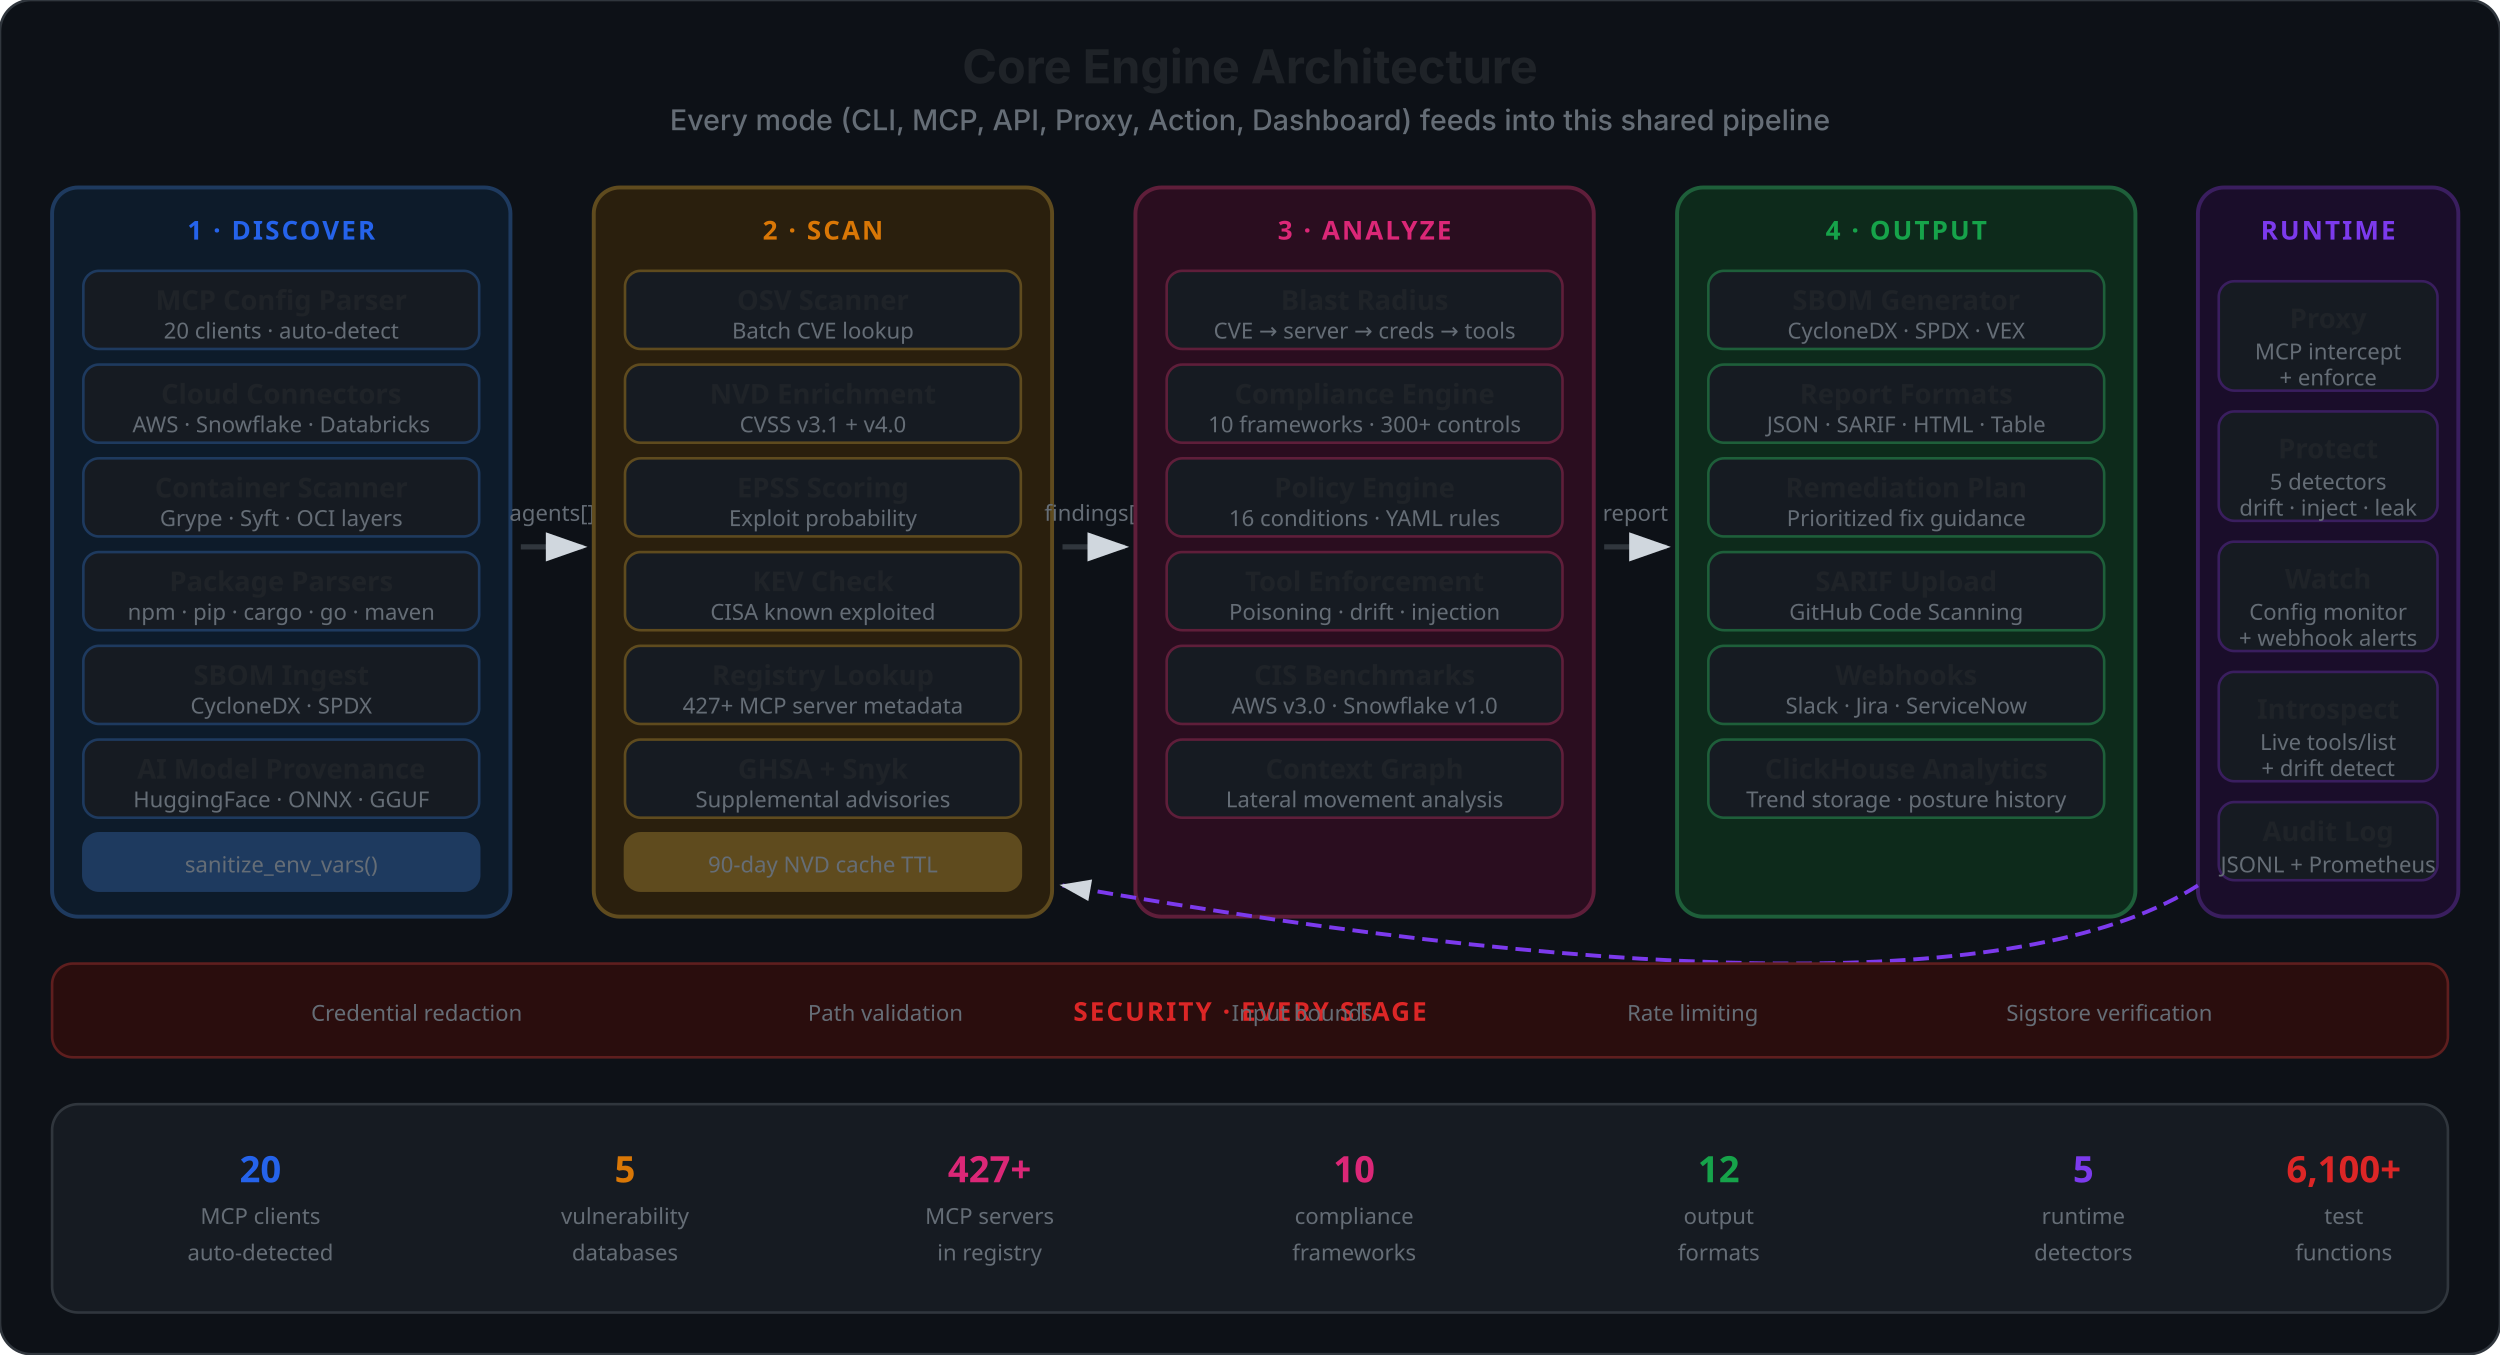
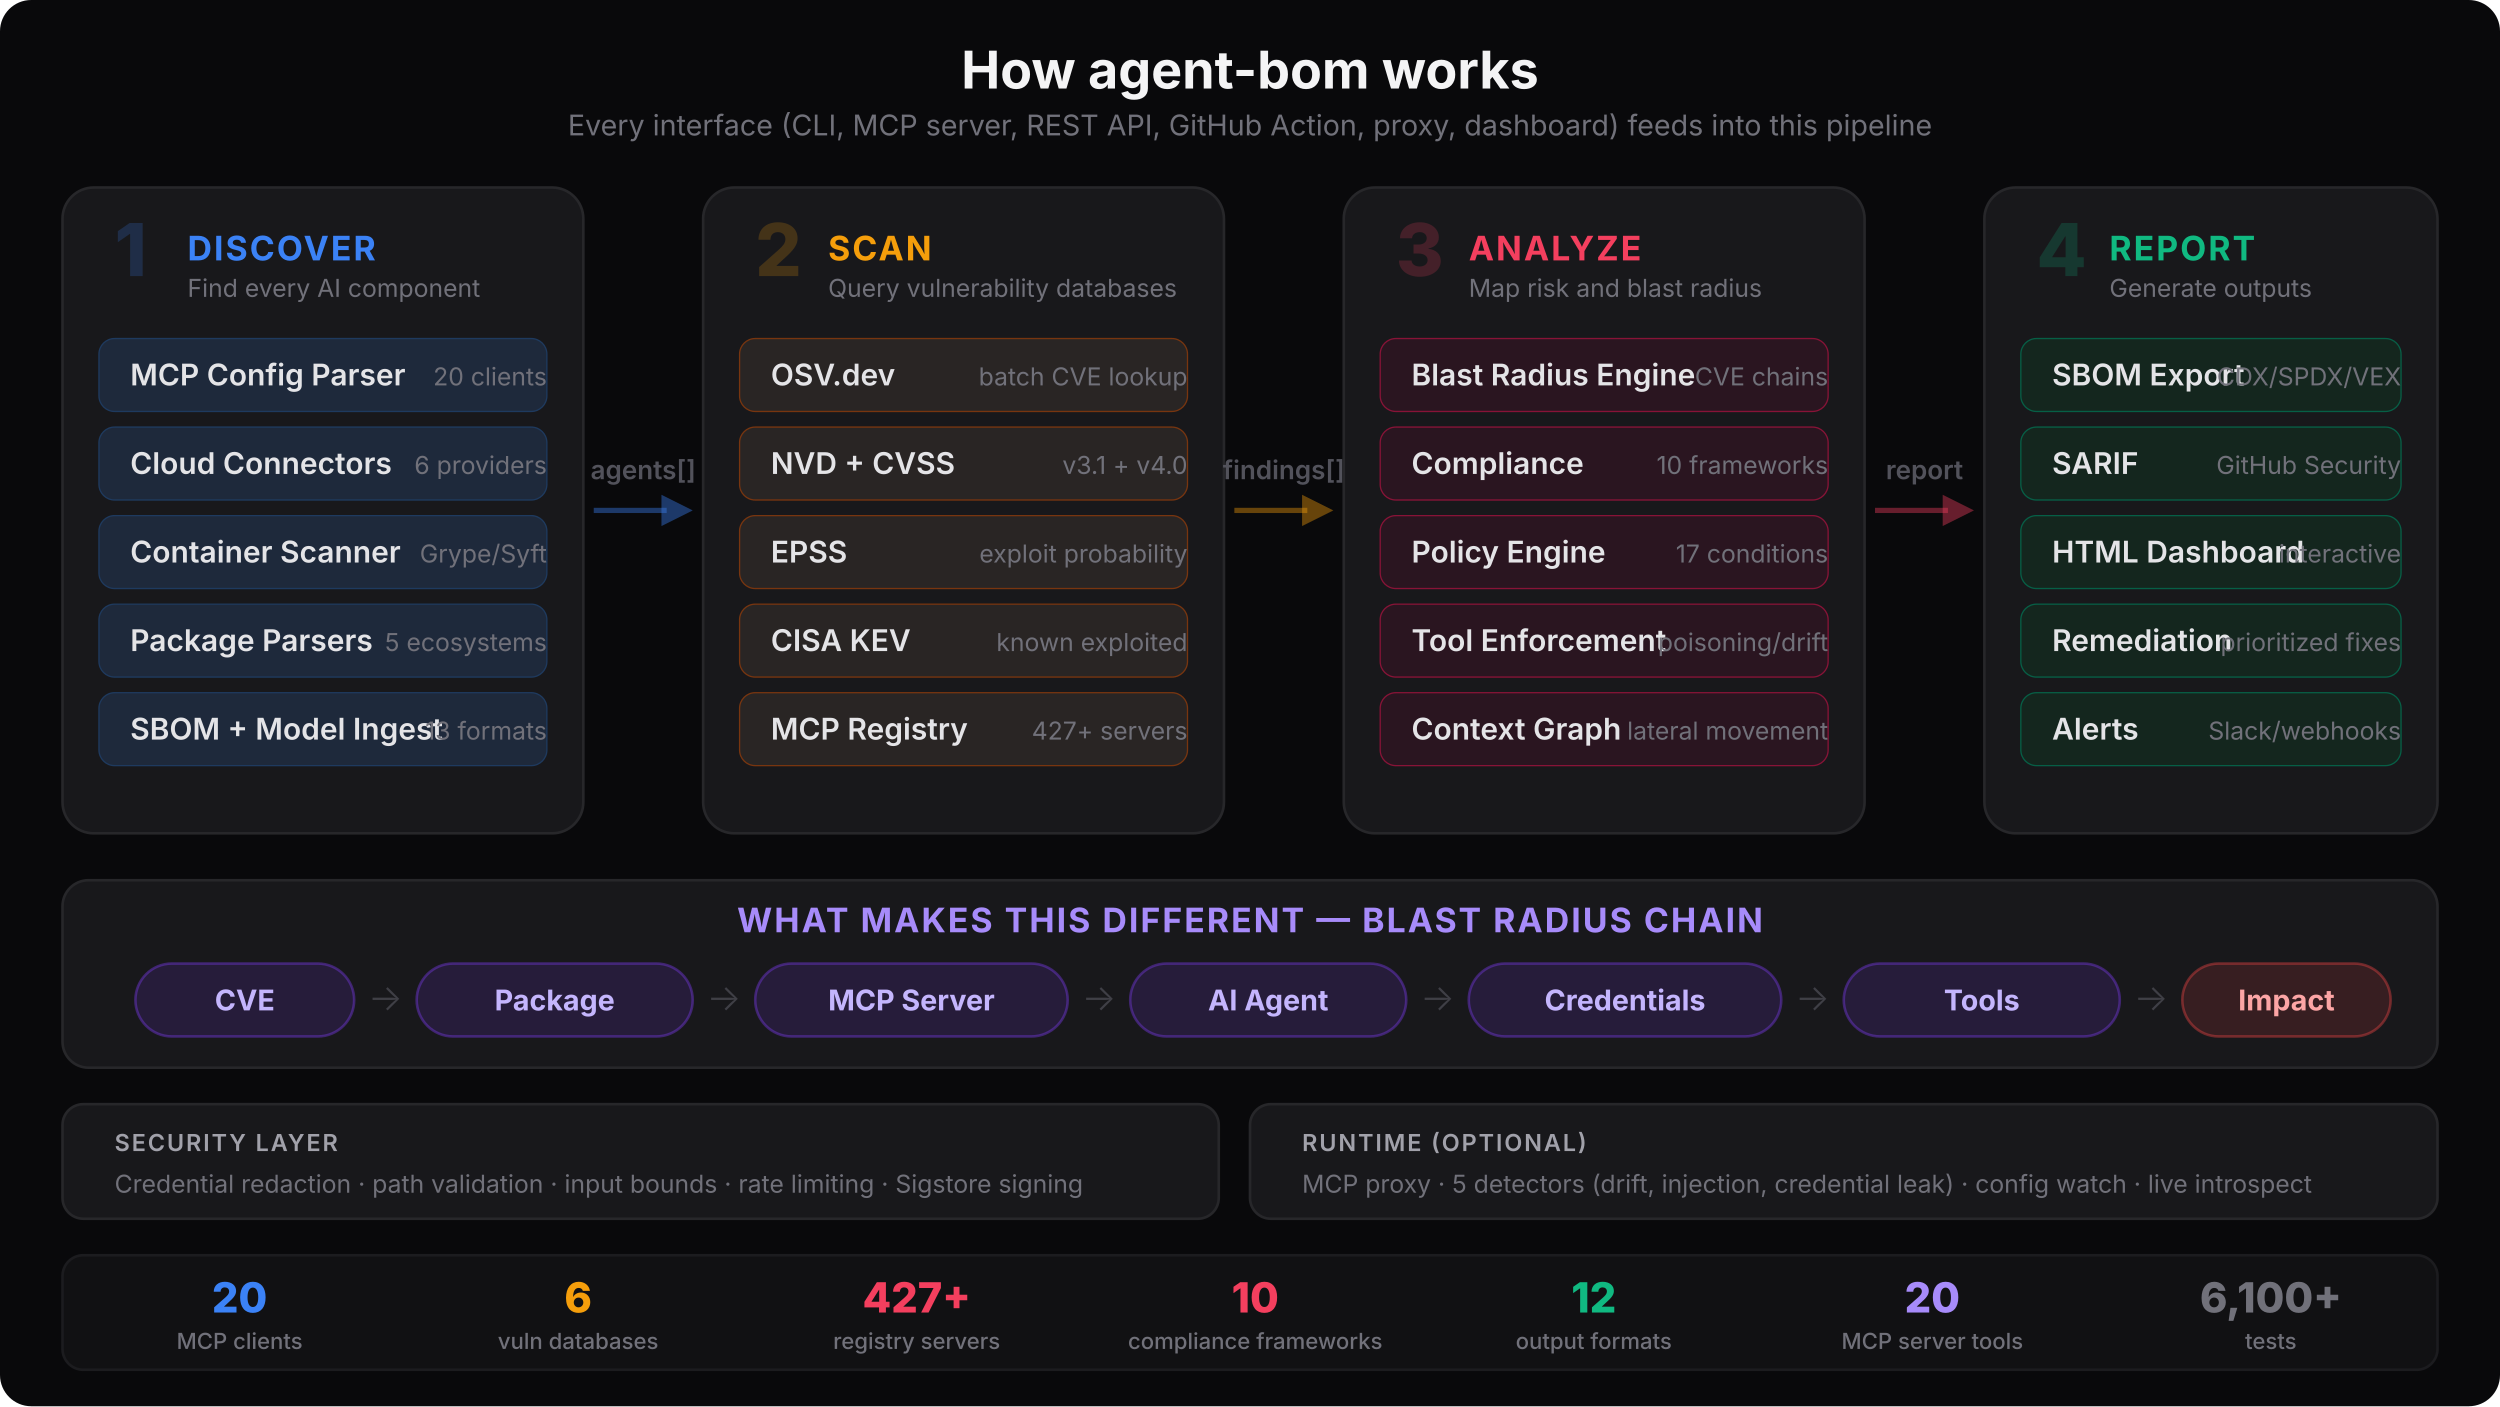
- <svg xmlns="http://www.w3.org/2000/svg" viewBox="0 0 960 520" fill="none">
+ <svg xmlns="http://www.w3.org/2000/svg" viewBox="0 0 960 540" fill="none">
  <style>
-     .title { font: 700 18px system-ui, -apple-system, sans-serif; fill: #1f2328; }
-     .subtitle { font: 500 11px system-ui, -apple-system, sans-serif; fill: #656d76; }
-     .phase-title { font: 700 10px system-ui, sans-serif; letter-spacing: 0.08em; }
-     .mod-label { font: 600 10.5px system-ui, sans-serif; fill: #1f2328; }
-     .mod-detail { font: 400 8.5px system-ui, sans-serif; fill: #656d76; }
-     .arrow-label { font: 500 8.5px system-ui, sans-serif; fill: #656d76; }
-     .stat { font: 700 14px system-ui, sans-serif; }
-     .stat-label { font: 500 8.5px system-ui, sans-serif; fill: #656d76; }
-     .note { font: 400 9px system-ui, sans-serif; fill: #656d76; }
+     text { font-family: system-ui, -apple-system, 'Segoe UI', sans-serif; }
+     .title { font-size: 20px; font-weight: 700; fill: #f4f4f5; }
+     .subtitle { font-size: 11px; font-weight: 400; fill: #71717a; }
+     .phase-num { font-size: 28px; font-weight: 800; }
+     .phase-name { font-size: 13px; font-weight: 700; letter-spacing: 0.06em; }
+     .mod-name { font-size: 11.5px; font-weight: 600; fill: #e4e4e7; }
+     .mod-sub { font-size: 9.5px; font-weight: 400; fill: #71717a; }
+     .arrow-text { font-size: 10px; font-weight: 600; fill: #52525b; }
+     .chain-label { font-size: 11px; font-weight: 700; }
+     .chain-sub { font-size: 9px; font-weight: 500; fill: #a1a1aa; }
+     .chain-arrow { font-size: 14px; font-weight: 300; fill: #3f3f46; }
+     .sec-label { font-size: 9px; font-weight: 600; fill: #a1a1aa; letter-spacing: 0.08em; }
+     .entry-label { font-size: 9px; font-weight: 600; }
+     .stat-num { font-size: 16px; font-weight: 800; }
+     .stat-label { font-size: 8.5px; font-weight: 500; fill: #71717a; }
  </style>
-   <defs>
-     <marker id="ar" viewBox="0 0 10 7" refX="9" refY="3.5" markerWidth="8" markerHeight="6" orient="auto">
-       <polygon points="0 0, 10 3.5, 0 7" fill="#d0d7de" />
-     </marker>
-     <marker id="ar-blue" viewBox="0 0 10 7" refX="9" refY="3.5" markerWidth="8" markerHeight="6" orient="auto">
-       <polygon points="0 0, 10 3.5, 0 7" fill="#3b82f6" opacity="0.5" />
-     </marker>
-   </defs>
-   <rect width="960" height="520" rx="12" fill="#0d1117" stroke="#30363d" stroke-width="1" />
-   <text x="480" y="32" text-anchor="middle" class="title">Core Engine Architecture</text>
-   <text x="480" y="50" text-anchor="middle" class="subtitle">Every mode (CLI, MCP, API, Proxy, Action, Dashboard) feeds into this shared pipeline</text>
-   <rect x="20" y="72" width="176" height="280" rx="10" fill="#0d1b2a" stroke="#1e3a5f" stroke-width="1.5" />
-   <text x="108" y="92" text-anchor="middle" class="phase-title" fill="#2563eb">1 · DISCOVER</text>
-   <rect x="32" y="104" width="152" height="30" rx="6" fill="#161b22" stroke="#1e3a5f" stroke-width="1" />
-   <text x="108" y="119" text-anchor="middle" class="mod-label">MCP Config Parser</text>
-   <text x="108" y="130" text-anchor="middle" class="mod-detail">20 clients · auto-detect</text>
-   <rect x="32" y="140" width="152" height="30" rx="6" fill="#161b22" stroke="#1e3a5f" stroke-width="1" />
-   <text x="108" y="155" text-anchor="middle" class="mod-label">Cloud Connectors</text>
-   <text x="108" y="166" text-anchor="middle" class="mod-detail">AWS · Snowflake · Databricks</text>
-   <rect x="32" y="176" width="152" height="30" rx="6" fill="#161b22" stroke="#1e3a5f" stroke-width="1" />
-   <text x="108" y="191" text-anchor="middle" class="mod-label">Container Scanner</text>
-   <text x="108" y="202" text-anchor="middle" class="mod-detail">Grype · Syft · OCI layers</text>
-   <rect x="32" y="212" width="152" height="30" rx="6" fill="#161b22" stroke="#1e3a5f" stroke-width="1" />
-   <text x="108" y="227" text-anchor="middle" class="mod-label">Package Parsers</text>
-   <text x="108" y="238" text-anchor="middle" class="mod-detail">npm · pip · cargo · go · maven</text>
-   <rect x="32" y="248" width="152" height="30" rx="6" fill="#161b22" stroke="#1e3a5f" stroke-width="1" />
-   <text x="108" y="263" text-anchor="middle" class="mod-label">SBOM Ingest</text>
-   <text x="108" y="274" text-anchor="middle" class="mod-detail">CycloneDX · SPDX</text>
-   <rect x="32" y="284" width="152" height="30" rx="6" fill="#161b22" stroke="#1e3a5f" stroke-width="1" />
-   <text x="108" y="299" text-anchor="middle" class="mod-label">AI Model Provenance</text>
-   <text x="108" y="310" text-anchor="middle" class="mod-detail">HuggingFace · ONNX · GGUF</text>
-   <rect x="32" y="320" width="152" height="22" rx="6" fill="#1e3a5f" stroke="#1e3a5f" stroke-width="1" />
-   <text x="108" y="335" text-anchor="middle" class="mod-detail" fill="#2563eb">sanitize_env_vars()</text>
-   <line x1="200" y1="210" x2="224" y2="210" stroke="#30363d" stroke-width="2" marker-end="url(#ar)" />
-   <text x="212" y="200" text-anchor="middle" class="arrow-label">agents[]</text>
-   <rect x="228" y="72" width="176" height="280" rx="10" fill="#2a1f0d" stroke="#5f4b1e" stroke-width="1.5" />
-   <text x="316" y="92" text-anchor="middle" class="phase-title" fill="#d97706">2 · SCAN</text>
-   <rect x="240" y="104" width="152" height="30" rx="6" fill="#161b22" stroke="#5f4b1e" stroke-width="1" />
-   <text x="316" y="119" text-anchor="middle" class="mod-label">OSV Scanner</text>
-   <text x="316" y="130" text-anchor="middle" class="mod-detail">Batch CVE lookup</text>
-   <rect x="240" y="140" width="152" height="30" rx="6" fill="#161b22" stroke="#5f4b1e" stroke-width="1" />
-   <text x="316" y="155" text-anchor="middle" class="mod-label">NVD Enrichment</text>
-   <text x="316" y="166" text-anchor="middle" class="mod-detail">CVSS v3.1 + v4.0</text>
-   <rect x="240" y="176" width="152" height="30" rx="6" fill="#161b22" stroke="#5f4b1e" stroke-width="1" />
-   <text x="316" y="191" text-anchor="middle" class="mod-label">EPSS Scoring</text>
-   <text x="316" y="202" text-anchor="middle" class="mod-detail">Exploit probability</text>
-   <rect x="240" y="212" width="152" height="30" rx="6" fill="#161b22" stroke="#5f4b1e" stroke-width="1" />
-   <text x="316" y="227" text-anchor="middle" class="mod-label">KEV Check</text>
-   <text x="316" y="238" text-anchor="middle" class="mod-detail">CISA known exploited</text>
-   <rect x="240" y="248" width="152" height="30" rx="6" fill="#161b22" stroke="#5f4b1e" stroke-width="1" />
-   <text x="316" y="263" text-anchor="middle" class="mod-label">Registry Lookup</text>
-   <text x="316" y="274" text-anchor="middle" class="mod-detail">427+ MCP server metadata</text>
-   <rect x="240" y="284" width="152" height="30" rx="6" fill="#161b22" stroke="#5f4b1e" stroke-width="1" />
-   <text x="316" y="299" text-anchor="middle" class="mod-label">GHSA + Snyk</text>
-   <text x="316" y="310" text-anchor="middle" class="mod-detail">Supplemental advisories</text>
-   <rect x="240" y="320" width="152" height="22" rx="6" fill="#5f4b1e" stroke="#5f4b1e" stroke-width="1" />
-   <text x="316" y="335" text-anchor="middle" class="mod-detail" fill="#fcd34d">90-day NVD cache TTL</text>
-   <line x1="408" y1="210" x2="432" y2="210" stroke="#30363d" stroke-width="2" marker-end="url(#ar)" />
-   <text x="420" y="200" text-anchor="middle" class="arrow-label">findings[]</text>
-   <rect x="436" y="72" width="176" height="280" rx="10" fill="#2a0d1f" stroke="#5f1e3a" stroke-width="1.5" />
-   <text x="524" y="92" text-anchor="middle" class="phase-title" fill="#db2777">3 · ANALYZE</text>
-   <rect x="448" y="104" width="152" height="30" rx="6" fill="#161b22" stroke="#5f1e3a" stroke-width="1" />
-   <text x="524" y="119" text-anchor="middle" class="mod-label">Blast Radius</text>
-   <text x="524" y="130" text-anchor="middle" class="mod-detail">CVE → server → creds → tools</text>
-   <rect x="448" y="140" width="152" height="30" rx="6" fill="#161b22" stroke="#5f1e3a" stroke-width="1" />
-   <text x="524" y="155" text-anchor="middle" class="mod-label">Compliance Engine</text>
-   <text x="524" y="166" text-anchor="middle" class="mod-detail">10 frameworks · 300+ controls</text>
-   <rect x="448" y="176" width="152" height="30" rx="6" fill="#161b22" stroke="#5f1e3a" stroke-width="1" />
-   <text x="524" y="191" text-anchor="middle" class="mod-label">Policy Engine</text>
-   <text x="524" y="202" text-anchor="middle" class="mod-detail">16 conditions · YAML rules</text>
-   <rect x="448" y="212" width="152" height="30" rx="6" fill="#161b22" stroke="#5f1e3a" stroke-width="1" />
-   <text x="524" y="227" text-anchor="middle" class="mod-label">Tool Enforcement</text>
-   <text x="524" y="238" text-anchor="middle" class="mod-detail">Poisoning · drift · injection</text>
-   <rect x="448" y="248" width="152" height="30" rx="6" fill="#161b22" stroke="#5f1e3a" stroke-width="1" />
-   <text x="524" y="263" text-anchor="middle" class="mod-label">CIS Benchmarks</text>
-   <text x="524" y="274" text-anchor="middle" class="mod-detail">AWS v3.0 · Snowflake v1.0</text>
-   <rect x="448" y="284" width="152" height="30" rx="6" fill="#161b22" stroke="#5f1e3a" stroke-width="1" />
-   <text x="524" y="299" text-anchor="middle" class="mod-label">Context Graph</text>
-   <text x="524" y="310" text-anchor="middle" class="mod-detail">Lateral movement analysis</text>
-   <line x1="616" y1="210" x2="640" y2="210" stroke="#30363d" stroke-width="2" marker-end="url(#ar)" />
-   <text x="628" y="200" text-anchor="middle" class="arrow-label">report</text>
-   <rect x="644" y="72" width="176" height="280" rx="10" fill="#0d2a1b" stroke="#1e5f3a" stroke-width="1.5" />
-   <text x="732" y="92" text-anchor="middle" class="phase-title" fill="#16a34a">4 · OUTPUT</text>
-   <rect x="656" y="104" width="152" height="30" rx="6" fill="#161b22" stroke="#1e5f3a" stroke-width="1" />
-   <text x="732" y="119" text-anchor="middle" class="mod-label">SBOM Generator</text>
-   <text x="732" y="130" text-anchor="middle" class="mod-detail">CycloneDX · SPDX · VEX</text>
-   <rect x="656" y="140" width="152" height="30" rx="6" fill="#161b22" stroke="#1e5f3a" stroke-width="1" />
-   <text x="732" y="155" text-anchor="middle" class="mod-label">Report Formats</text>
-   <text x="732" y="166" text-anchor="middle" class="mod-detail">JSON · SARIF · HTML · Table</text>
-   <rect x="656" y="176" width="152" height="30" rx="6" fill="#161b22" stroke="#1e5f3a" stroke-width="1" />
-   <text x="732" y="191" text-anchor="middle" class="mod-label">Remediation Plan</text>
-   <text x="732" y="202" text-anchor="middle" class="mod-detail">Prioritized fix guidance</text>
-   <rect x="656" y="212" width="152" height="30" rx="6" fill="#161b22" stroke="#1e5f3a" stroke-width="1" />
-   <text x="732" y="227" text-anchor="middle" class="mod-label">SARIF Upload</text>
-   <text x="732" y="238" text-anchor="middle" class="mod-detail">GitHub Code Scanning</text>
-   <rect x="656" y="248" width="152" height="30" rx="6" fill="#161b22" stroke="#1e5f3a" stroke-width="1" />
-   <text x="732" y="263" text-anchor="middle" class="mod-label">Webhooks</text>
-   <text x="732" y="274" text-anchor="middle" class="mod-detail">Slack · Jira · ServiceNow</text>
-   <rect x="656" y="284" width="152" height="30" rx="6" fill="#161b22" stroke="#1e5f3a" stroke-width="1" />
-   <text x="732" y="299" text-anchor="middle" class="mod-label">ClickHouse Analytics</text>
-   <text x="732" y="310" text-anchor="middle" class="mod-detail">Trend storage · posture history</text>
-   <rect x="844" y="72" width="100" height="280" rx="10" fill="#1a0d2a" stroke="#3a1e5f" stroke-width="1.5" />
-   <text x="894" y="92" text-anchor="middle" class="phase-title" fill="#7c3aed">RUNTIME</text>
-   <rect x="852" y="108" width="84" height="42" rx="6" fill="#161b22" stroke="#3a1e5f" stroke-width="1" />
-   <text x="894" y="126" text-anchor="middle" class="mod-label">Proxy</text>
-   <text x="894" y="138" text-anchor="middle" class="mod-detail">MCP intercept</text>
-   <text x="894" y="148" text-anchor="middle" class="mod-detail">+ enforce</text>
-   <rect x="852" y="158" width="84" height="42" rx="6" fill="#161b22" stroke="#3a1e5f" stroke-width="1" />
-   <text x="894" y="176" text-anchor="middle" class="mod-label">Protect</text>
-   <text x="894" y="188" text-anchor="middle" class="mod-detail">5 detectors</text>
-   <text x="894" y="198" text-anchor="middle" class="mod-detail">drift · inject · leak</text>
-   <rect x="852" y="208" width="84" height="42" rx="6" fill="#161b22" stroke="#3a1e5f" stroke-width="1" />
-   <text x="894" y="226" text-anchor="middle" class="mod-label">Watch</text>
-   <text x="894" y="238" text-anchor="middle" class="mod-detail">Config monitor</text>
-   <text x="894" y="248" text-anchor="middle" class="mod-detail">+ webhook alerts</text>
-   <rect x="852" y="258" width="84" height="42" rx="6" fill="#161b22" stroke="#3a1e5f" stroke-width="1" />
-   <text x="894" y="276" text-anchor="middle" class="mod-label">Introspect</text>
-   <text x="894" y="288" text-anchor="middle" class="mod-detail">Live tools/list</text>
-   <text x="894" y="298" text-anchor="middle" class="mod-detail">+ drift detect</text>
-   <rect x="852" y="308" width="84" height="30" rx="6" fill="#161b22" stroke="#3a1e5f" stroke-width="1" />
-   <text x="894" y="323" text-anchor="middle" class="mod-label">Audit Log</text>
-   <text x="894" y="335" text-anchor="middle" class="mod-detail">JSONL + Prometheus</text>
-   <path d="M 844 340 Q 750 400 408 340" stroke="#7c3aed" stroke-width="1.5" stroke-dasharray="6 3" fill="none" marker-end="url(#ar)" />
-   <text x="620" y="390" text-anchor="middle" class="mod-detail" fill="#7c3aed">runtime audit → correlate with CVE findings</text>
-   <rect x="20" y="370" width="920" height="36" rx="8" fill="#2a0d0d" stroke="#5f1e1e" stroke-width="1" />
-   <text x="480" y="392" text-anchor="middle" class="phase-title" fill="#dc2626">SECURITY · EVERY STAGE</text>
-   <text x="160" y="392" text-anchor="middle" class="mod-detail" fill="#fca5a5">Credential redaction</text>
-   <text x="340" y="392" text-anchor="middle" class="mod-detail" fill="#fca5a5">Path validation</text>
-   <text x="500" y="392" text-anchor="middle" class="mod-detail" fill="#fca5a5">Input bounds</text>
-   <text x="650" y="392" text-anchor="middle" class="mod-detail" fill="#fca5a5">Rate limiting</text>
-   <text x="810" y="392" text-anchor="middle" class="mod-detail" fill="#fca5a5">Sigstore verification</text>
-   <rect x="20" y="424" width="920" height="80" rx="10" fill="#161b22" stroke="#30363d" stroke-width="1" />
-   <text x="100" y="454" text-anchor="middle" class="stat" fill="#2563eb">20</text>
-   <text x="100" y="470" text-anchor="middle" class="stat-label">MCP clients</text>
-   <text x="100" y="484" text-anchor="middle" class="stat-label">auto-detected</text>
-   <text x="240" y="454" text-anchor="middle" class="stat" fill="#d97706">5</text>
-   <text x="240" y="470" text-anchor="middle" class="stat-label">vulnerability</text>
-   <text x="240" y="484" text-anchor="middle" class="stat-label">databases</text>
-   <text x="380" y="454" text-anchor="middle" class="stat" fill="#db2777">427+</text>
-   <text x="380" y="470" text-anchor="middle" class="stat-label">MCP servers</text>
-   <text x="380" y="484" text-anchor="middle" class="stat-label">in registry</text>
-   <text x="520" y="454" text-anchor="middle" class="stat" fill="#db2777">10</text>
-   <text x="520" y="470" text-anchor="middle" class="stat-label">compliance</text>
-   <text x="520" y="484" text-anchor="middle" class="stat-label">frameworks</text>
-   <text x="660" y="454" text-anchor="middle" class="stat" fill="#16a34a">12</text>
-   <text x="660" y="470" text-anchor="middle" class="stat-label">output</text>
-   <text x="660" y="484" text-anchor="middle" class="stat-label">formats</text>
-   <text x="800" y="454" text-anchor="middle" class="stat" fill="#7c3aed">5</text>
-   <text x="800" y="470" text-anchor="middle" class="stat-label">runtime</text>
-   <text x="800" y="484" text-anchor="middle" class="stat-label">detectors</text>
-   <text x="900" y="454" text-anchor="middle" class="stat" fill="#dc2626">6,100+</text>
-   <text x="900" y="470" text-anchor="middle" class="stat-label">test</text>
-   <text x="900" y="484" text-anchor="middle" class="stat-label">functions</text>
+   <rect width="960" height="540" rx="12" fill="#09090b" />
+   <text x="480" y="34" text-anchor="middle" class="title">How agent-bom works</text>
+   <text x="480" y="52" text-anchor="middle" class="subtitle">Every interface (CLI, MCP server, REST API, GitHub Action, proxy, dashboard) feeds into this pipeline</text>
+   <rect x="24" y="72" width="200" height="248" rx="12" fill="#18181b" stroke="#27272a" stroke-width="1" />
+   <text x="44" y="106" class="phase-num" fill="#3b82f6" opacity="0.2">1</text>
+   <text x="72" y="100" class="phase-name" fill="#3b82f6">DISCOVER</text>
+   <text x="72" y="114" class="mod-sub">Find every AI component</text>
+   <rect x="38" y="130" width="172" height="28" rx="6" fill="#1e293b" stroke="#1e3a5f" stroke-width="0.5" />
+   <text x="50" y="148" class="mod-name">MCP Config Parser</text>
+   <text x="210" y="148" text-anchor="end" class="mod-sub" fill="#60a5fa">20 clients</text>
+   <rect x="38" y="164" width="172" height="28" rx="6" fill="#1e293b" stroke="#1e3a5f" stroke-width="0.5" />
+   <text x="50" y="182" class="mod-name">Cloud Connectors</text>
+   <text x="210" y="182" text-anchor="end" class="mod-sub" fill="#60a5fa">6 providers</text>
+   <rect x="38" y="198" width="172" height="28" rx="6" fill="#1e293b" stroke="#1e3a5f" stroke-width="0.5" />
+   <text x="50" y="216" class="mod-name">Container Scanner</text>
+   <text x="210" y="216" text-anchor="end" class="mod-sub" fill="#60a5fa">Grype/Syft</text>
+   <rect x="38" y="232" width="172" height="28" rx="6" fill="#1e293b" stroke="#1e3a5f" stroke-width="0.5" />
+   <text x="50" y="250" class="mod-name">Package Parsers</text>
+   <text x="210" y="250" text-anchor="end" class="mod-sub" fill="#60a5fa">5 ecosystems</text>
+   <rect x="38" y="266" width="172" height="28" rx="6" fill="#1e293b" stroke="#1e3a5f" stroke-width="0.5" />
+   <text x="50" y="284" class="mod-name">SBOM + Model Ingest</text>
+   <text x="210" y="284" text-anchor="end" class="mod-sub" fill="#60a5fa">13 formats</text>
+   <line x1="228" y1="196" x2="256" y2="196" stroke="#3b82f6" stroke-width="2" opacity="0.4" />
+   <polygon points="254,190 266,196 254,202" fill="#3b82f6" opacity="0.4" />
+   <text x="247" y="184" text-anchor="middle" class="arrow-text">agents[]</text>
+   <rect x="270" y="72" width="200" height="248" rx="12" fill="#18181b" stroke="#27272a" stroke-width="1" />
+   <text x="290" y="106" class="phase-num" fill="#f59e0b" opacity="0.2">2</text>
+   <text x="318" y="100" class="phase-name" fill="#f59e0b">SCAN</text>
+   <text x="318" y="114" class="mod-sub">Query vulnerability databases</text>
+   <rect x="284" y="130" width="172" height="28" rx="6" fill="#292524" stroke="#78350f" stroke-width="0.5" />
+   <text x="296" y="148" class="mod-name">OSV.dev</text>
+   <text x="456" y="148" text-anchor="end" class="mod-sub" fill="#fbbf24">batch CVE lookup</text>
+   <rect x="284" y="164" width="172" height="28" rx="6" fill="#292524" stroke="#78350f" stroke-width="0.5" />
+   <text x="296" y="182" class="mod-name">NVD + CVSS</text>
+   <text x="456" y="182" text-anchor="end" class="mod-sub" fill="#fbbf24">v3.1 + v4.0</text>
+   <rect x="284" y="198" width="172" height="28" rx="6" fill="#292524" stroke="#78350f" stroke-width="0.5" />
+   <text x="296" y="216" class="mod-name">EPSS</text>
+   <text x="456" y="216" text-anchor="end" class="mod-sub" fill="#fbbf24">exploit probability</text>
+   <rect x="284" y="232" width="172" height="28" rx="6" fill="#292524" stroke="#78350f" stroke-width="0.5" />
+   <text x="296" y="250" class="mod-name">CISA KEV</text>
+   <text x="456" y="250" text-anchor="end" class="mod-sub" fill="#fbbf24">known exploited</text>
+   <rect x="284" y="266" width="172" height="28" rx="6" fill="#292524" stroke="#78350f" stroke-width="0.5" />
+   <text x="296" y="284" class="mod-name">MCP Registry</text>
+   <text x="456" y="284" text-anchor="end" class="mod-sub" fill="#fbbf24">427+ servers</text>
+   <line x1="474" y1="196" x2="502" y2="196" stroke="#f59e0b" stroke-width="2" opacity="0.4" />
+   <polygon points="500,190 512,196 500,202" fill="#f59e0b" opacity="0.4" />
+   <text x="493" y="184" text-anchor="middle" class="arrow-text">findings[]</text>
+   <rect x="516" y="72" width="200" height="248" rx="12" fill="#18181b" stroke="#27272a" stroke-width="1" />
+   <text x="536" y="106" class="phase-num" fill="#f43f5e" opacity="0.2">3</text>
+   <text x="564" y="100" class="phase-name" fill="#f43f5e">ANALYZE</text>
+   <text x="564" y="114" class="mod-sub">Map risk and blast radius</text>
+   <rect x="530" y="130" width="172" height="28" rx="6" fill="#2a1520" stroke="#881337" stroke-width="0.5" />
+   <text x="542" y="148" class="mod-name">Blast Radius Engine</text>
+   <text x="702" y="148" text-anchor="end" class="mod-sub" fill="#fb7185">CVE chains</text>
+   <rect x="530" y="164" width="172" height="28" rx="6" fill="#2a1520" stroke="#881337" stroke-width="0.5" />
+   <text x="542" y="182" class="mod-name">Compliance</text>
+   <text x="702" y="182" text-anchor="end" class="mod-sub" fill="#fb7185">10 frameworks</text>
+   <rect x="530" y="198" width="172" height="28" rx="6" fill="#2a1520" stroke="#881337" stroke-width="0.5" />
+   <text x="542" y="216" class="mod-name">Policy Engine</text>
+   <text x="702" y="216" text-anchor="end" class="mod-sub" fill="#fb7185">17 conditions</text>
+   <rect x="530" y="232" width="172" height="28" rx="6" fill="#2a1520" stroke="#881337" stroke-width="0.5" />
+   <text x="542" y="250" class="mod-name">Tool Enforcement</text>
+   <text x="702" y="250" text-anchor="end" class="mod-sub" fill="#fb7185">poisoning/drift</text>
+   <rect x="530" y="266" width="172" height="28" rx="6" fill="#2a1520" stroke="#881337" stroke-width="0.5" />
+   <text x="542" y="284" class="mod-name">Context Graph</text>
+   <text x="702" y="284" text-anchor="end" class="mod-sub" fill="#fb7185">lateral movement</text>
+   <line x1="720" y1="196" x2="748" y2="196" stroke="#f43f5e" stroke-width="2" opacity="0.4" />
+   <polygon points="746,190 758,196 746,202" fill="#f43f5e" opacity="0.4" />
+   <text x="739" y="184" text-anchor="middle" class="arrow-text">report</text>
+   <rect x="762" y="72" width="174" height="248" rx="12" fill="#18181b" stroke="#27272a" stroke-width="1" />
+   <text x="782" y="106" class="phase-num" fill="#10b981" opacity="0.2">4</text>
+   <text x="810" y="100" class="phase-name" fill="#10b981">REPORT</text>
+   <text x="810" y="114" class="mod-sub">Generate outputs</text>
+   <rect x="776" y="130" width="146" height="28" rx="6" fill="#14261e" stroke="#065f46" stroke-width="0.5" />
+   <text x="788" y="148" class="mod-name">SBOM Export</text>
+   <text x="922" y="148" text-anchor="end" class="mod-sub" fill="#34d399">CDX/SPDX/VEX</text>
+   <rect x="776" y="164" width="146" height="28" rx="6" fill="#14261e" stroke="#065f46" stroke-width="0.5" />
+   <text x="788" y="182" class="mod-name">SARIF</text>
+   <text x="922" y="182" text-anchor="end" class="mod-sub" fill="#34d399">GitHub Security</text>
+   <rect x="776" y="198" width="146" height="28" rx="6" fill="#14261e" stroke="#065f46" stroke-width="0.5" />
+   <text x="788" y="216" class="mod-name">HTML Dashboard</text>
+   <text x="922" y="216" text-anchor="end" class="mod-sub" fill="#34d399">interactive</text>
+   <rect x="776" y="232" width="146" height="28" rx="6" fill="#14261e" stroke="#065f46" stroke-width="0.5" />
+   <text x="788" y="250" class="mod-name">Remediation</text>
+   <text x="922" y="250" text-anchor="end" class="mod-sub" fill="#34d399">prioritized fixes</text>
+   <rect x="776" y="266" width="146" height="28" rx="6" fill="#14261e" stroke="#065f46" stroke-width="0.5" />
+   <text x="788" y="284" class="mod-name">Alerts</text>
+   <text x="922" y="284" text-anchor="end" class="mod-sub" fill="#34d399">Slack/webhooks</text>
+   <rect x="24" y="338" width="912" height="72" rx="10" fill="#18181b" stroke="#27272a" stroke-width="1" />
+   <text x="480" y="358" text-anchor="middle" class="phase-name" fill="#a78bfa">WHAT MAKES THIS DIFFERENT — BLAST RADIUS CHAIN</text>
+   <rect x="52" y="370" width="84" height="28" rx="14" fill="#7c3aed" fill-opacity="0.15" stroke="#7c3aed" stroke-width="1" stroke-opacity="0.4" />
+   <text x="94" y="388" text-anchor="middle" class="chain-label" fill="#c4b5fd">CVE</text>
+   <text x="148" y="388" text-anchor="middle" class="chain-arrow">→</text>
+   <rect x="160" y="370" width="106" height="28" rx="14" fill="#7c3aed" fill-opacity="0.15" stroke="#7c3aed" stroke-width="1" stroke-opacity="0.4" />
+   <text x="213" y="388" text-anchor="middle" class="chain-label" fill="#c4b5fd">Package</text>
+   <text x="278" y="388" text-anchor="middle" class="chain-arrow">→</text>
+   <rect x="290" y="370" width="120" height="28" rx="14" fill="#7c3aed" fill-opacity="0.15" stroke="#7c3aed" stroke-width="1" stroke-opacity="0.4" />
+   <text x="350" y="388" text-anchor="middle" class="chain-label" fill="#c4b5fd">MCP Server</text>
+   <text x="422" y="388" text-anchor="middle" class="chain-arrow">→</text>
+   <rect x="434" y="370" width="106" height="28" rx="14" fill="#7c3aed" fill-opacity="0.15" stroke="#7c3aed" stroke-width="1" stroke-opacity="0.4" />
+   <text x="487" y="388" text-anchor="middle" class="chain-label" fill="#c4b5fd">AI Agent</text>
+   <text x="552" y="388" text-anchor="middle" class="chain-arrow">→</text>
+   <rect x="564" y="370" width="120" height="28" rx="14" fill="#7c3aed" fill-opacity="0.15" stroke="#7c3aed" stroke-width="1" stroke-opacity="0.4" />
+   <text x="624" y="388" text-anchor="middle" class="chain-label" fill="#c4b5fd">Credentials</text>
+   <text x="696" y="388" text-anchor="middle" class="chain-arrow">→</text>
+   <rect x="708" y="370" width="106" height="28" rx="14" fill="#7c3aed" fill-opacity="0.15" stroke="#7c3aed" stroke-width="1" stroke-opacity="0.4" />
+   <text x="761" y="388" text-anchor="middle" class="chain-label" fill="#c4b5fd">Tools</text>
+   <text x="826" y="388" text-anchor="middle" class="chain-arrow">→</text>
+   <rect x="838" y="370" width="80" height="28" rx="14" fill="#ef4444" fill-opacity="0.15" stroke="#ef4444" stroke-width="1" stroke-opacity="0.4" />
+   <text x="878" y="388" text-anchor="middle" class="chain-label" fill="#fca5a5">Impact</text>
+   <rect x="24" y="424" width="444" height="44" rx="8" fill="#18181b" stroke="#27272a" stroke-width="1" />
+   <text x="44" y="442" class="sec-label" fill="#52525b">SECURITY LAYER</text>
+   <text x="44" y="458" class="mod-sub">Credential redaction · path validation · input bounds · rate limiting · Sigstore signing</text>
+   <rect x="480" y="424" width="456" height="44" rx="8" fill="#18181b" stroke="#27272a" stroke-width="1" />
+   <text x="500" y="442" class="sec-label" fill="#52525b">RUNTIME (OPTIONAL)</text>
+   <text x="500" y="458" class="mod-sub">MCP proxy · 5 detectors (drift, injection, credential leak) · config watch · live introspect</text>
+   <rect x="24" y="482" width="912" height="44" rx="8" fill="#111113" stroke="#1c1c1f" stroke-width="1" />
+   <text x="92" y="504" text-anchor="middle" class="stat-num" fill="#3b82f6">20</text>
+   <text x="92" y="518" text-anchor="middle" class="stat-label">MCP clients</text>
+   <text x="222" y="504" text-anchor="middle" class="stat-num" fill="#f59e0b">6</text>
+   <text x="222" y="518" text-anchor="middle" class="stat-label">vuln databases</text>
+   <text x="352" y="504" text-anchor="middle" class="stat-num" fill="#f43f5e">427+</text>
+   <text x="352" y="518" text-anchor="middle" class="stat-label">registry servers</text>
+   <text x="482" y="504" text-anchor="middle" class="stat-num" fill="#f43f5e">10</text>
+   <text x="482" y="518" text-anchor="middle" class="stat-label">compliance frameworks</text>
+   <text x="612" y="504" text-anchor="middle" class="stat-num" fill="#10b981">12</text>
+   <text x="612" y="518" text-anchor="middle" class="stat-label">output formats</text>
+   <text x="742" y="504" text-anchor="middle" class="stat-num" fill="#a78bfa">20</text>
+   <text x="742" y="518" text-anchor="middle" class="stat-label">MCP server tools</text>
+   <text x="872" y="504" text-anchor="middle" class="stat-num" fill="#71717a">6,100+</text>
+   <text x="872" y="518" text-anchor="middle" class="stat-label">tests</text>
</svg>
